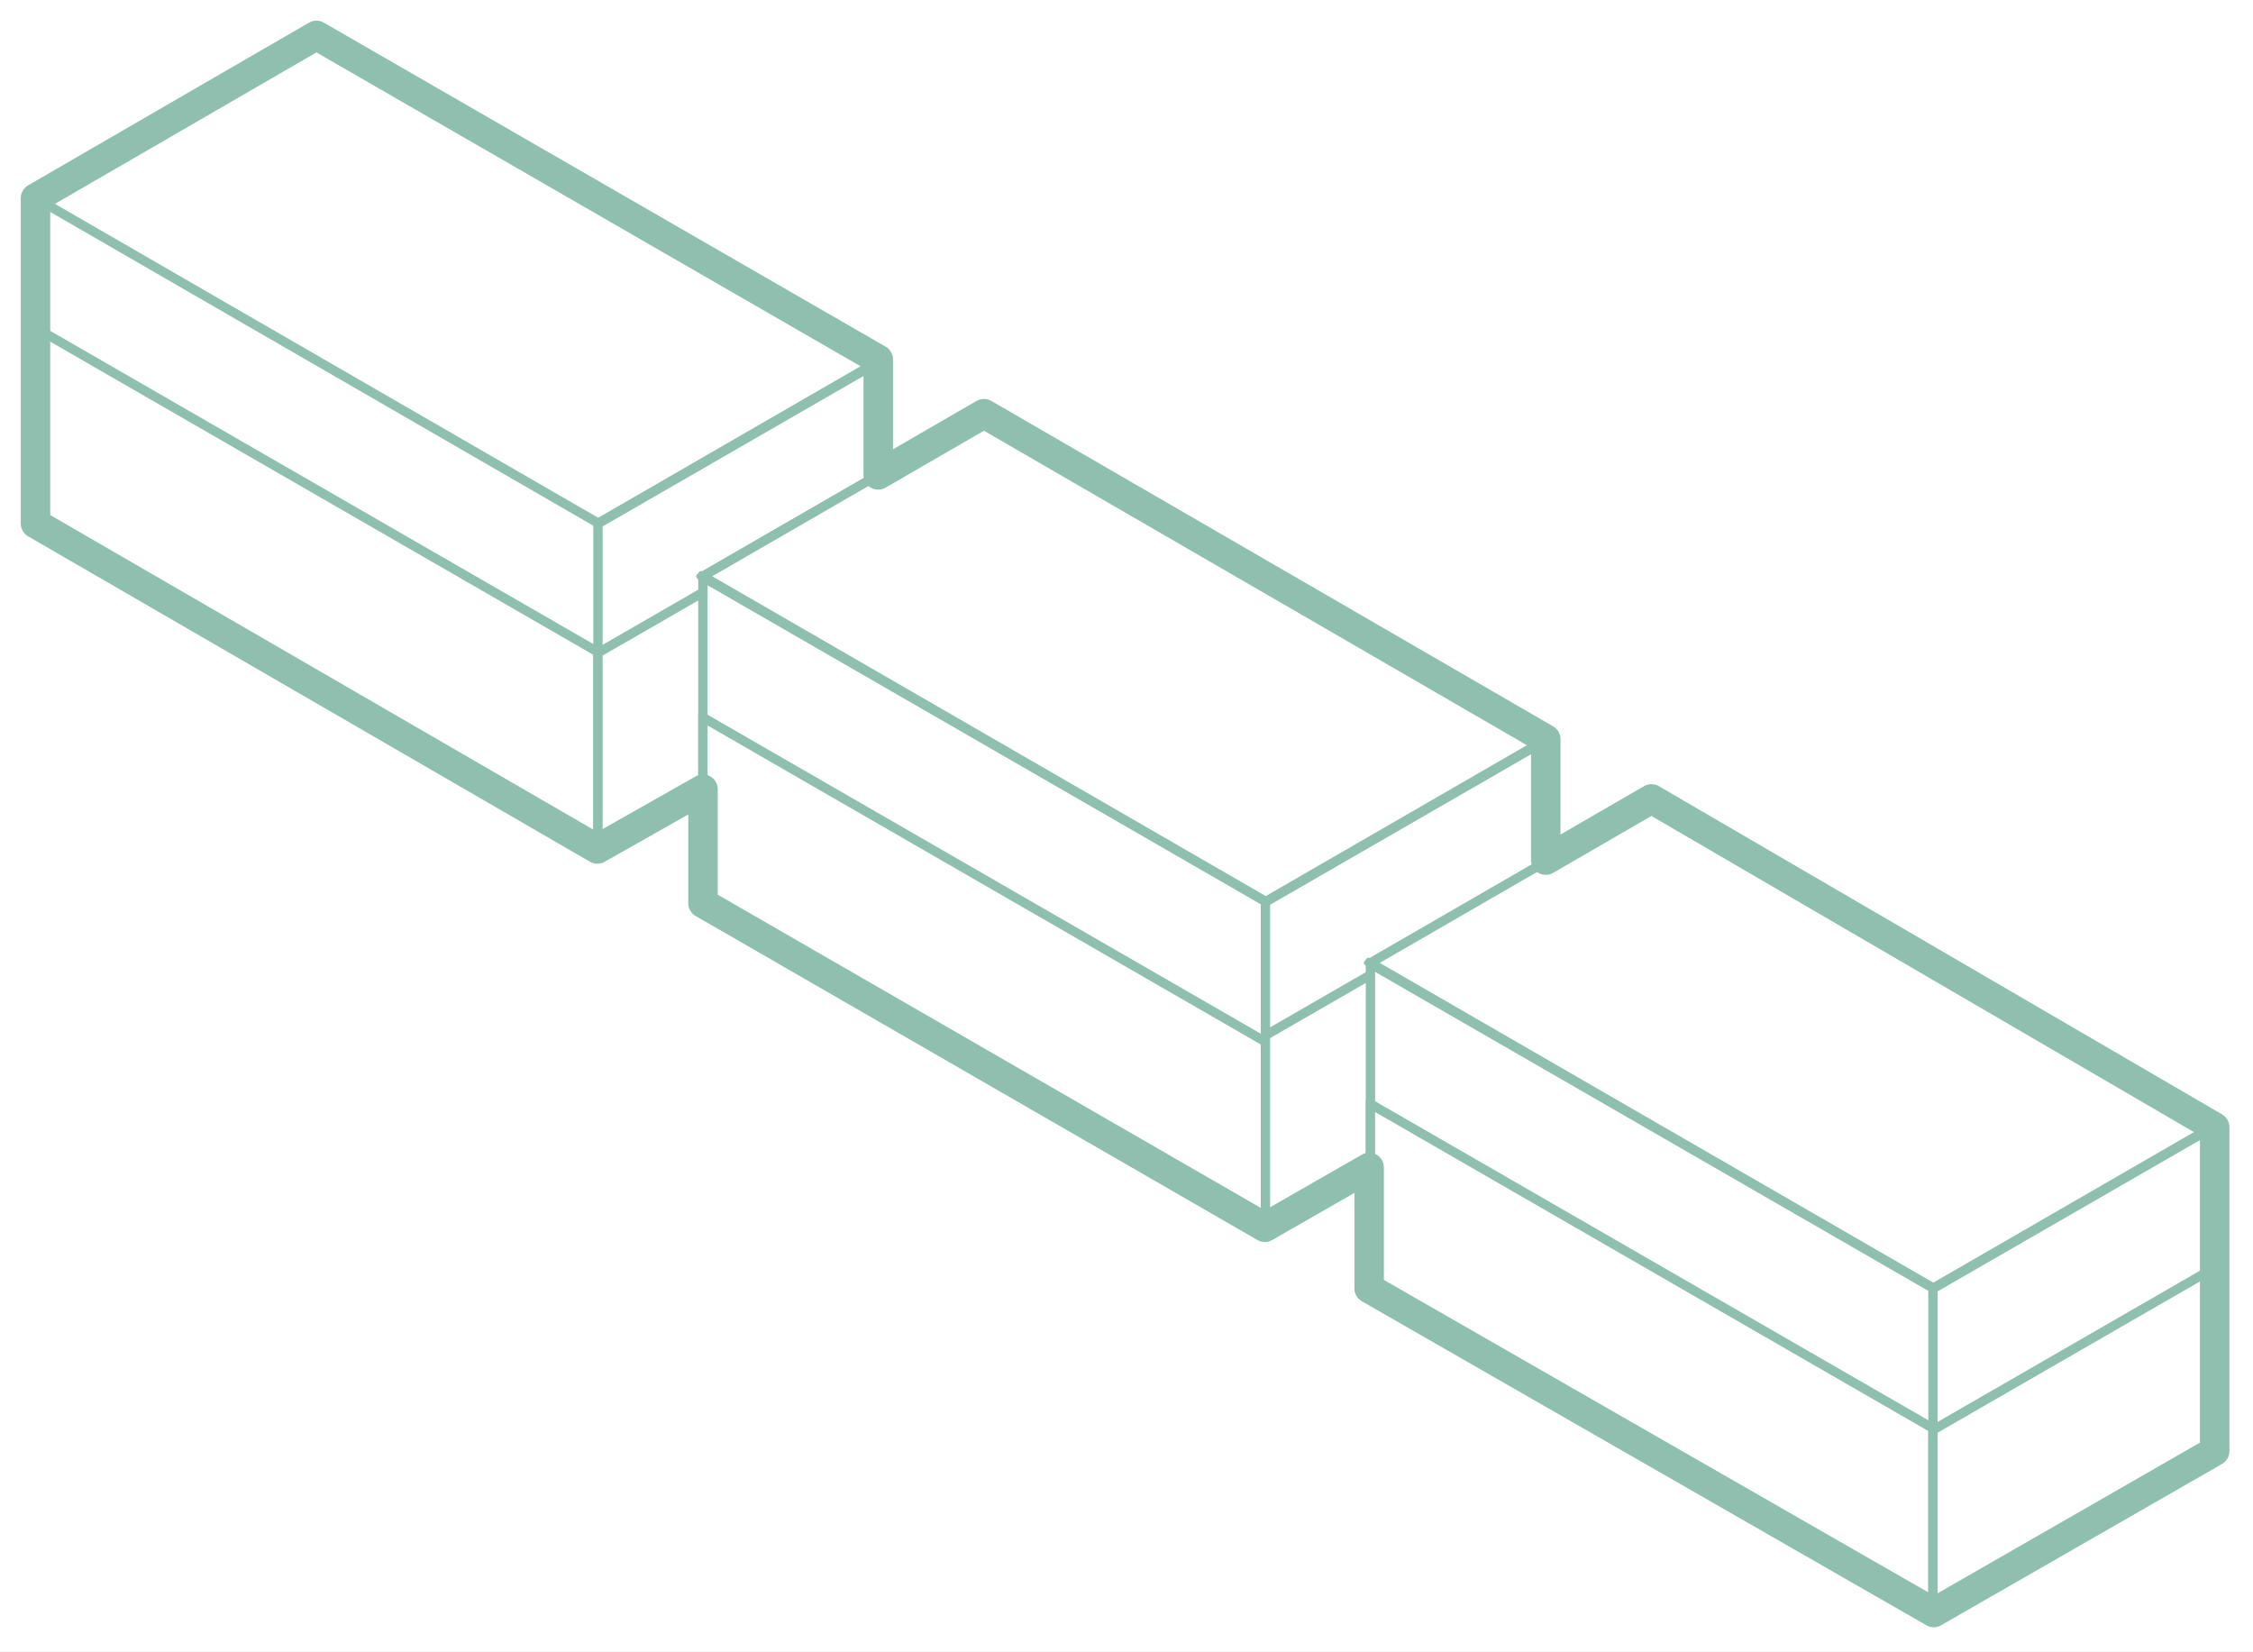
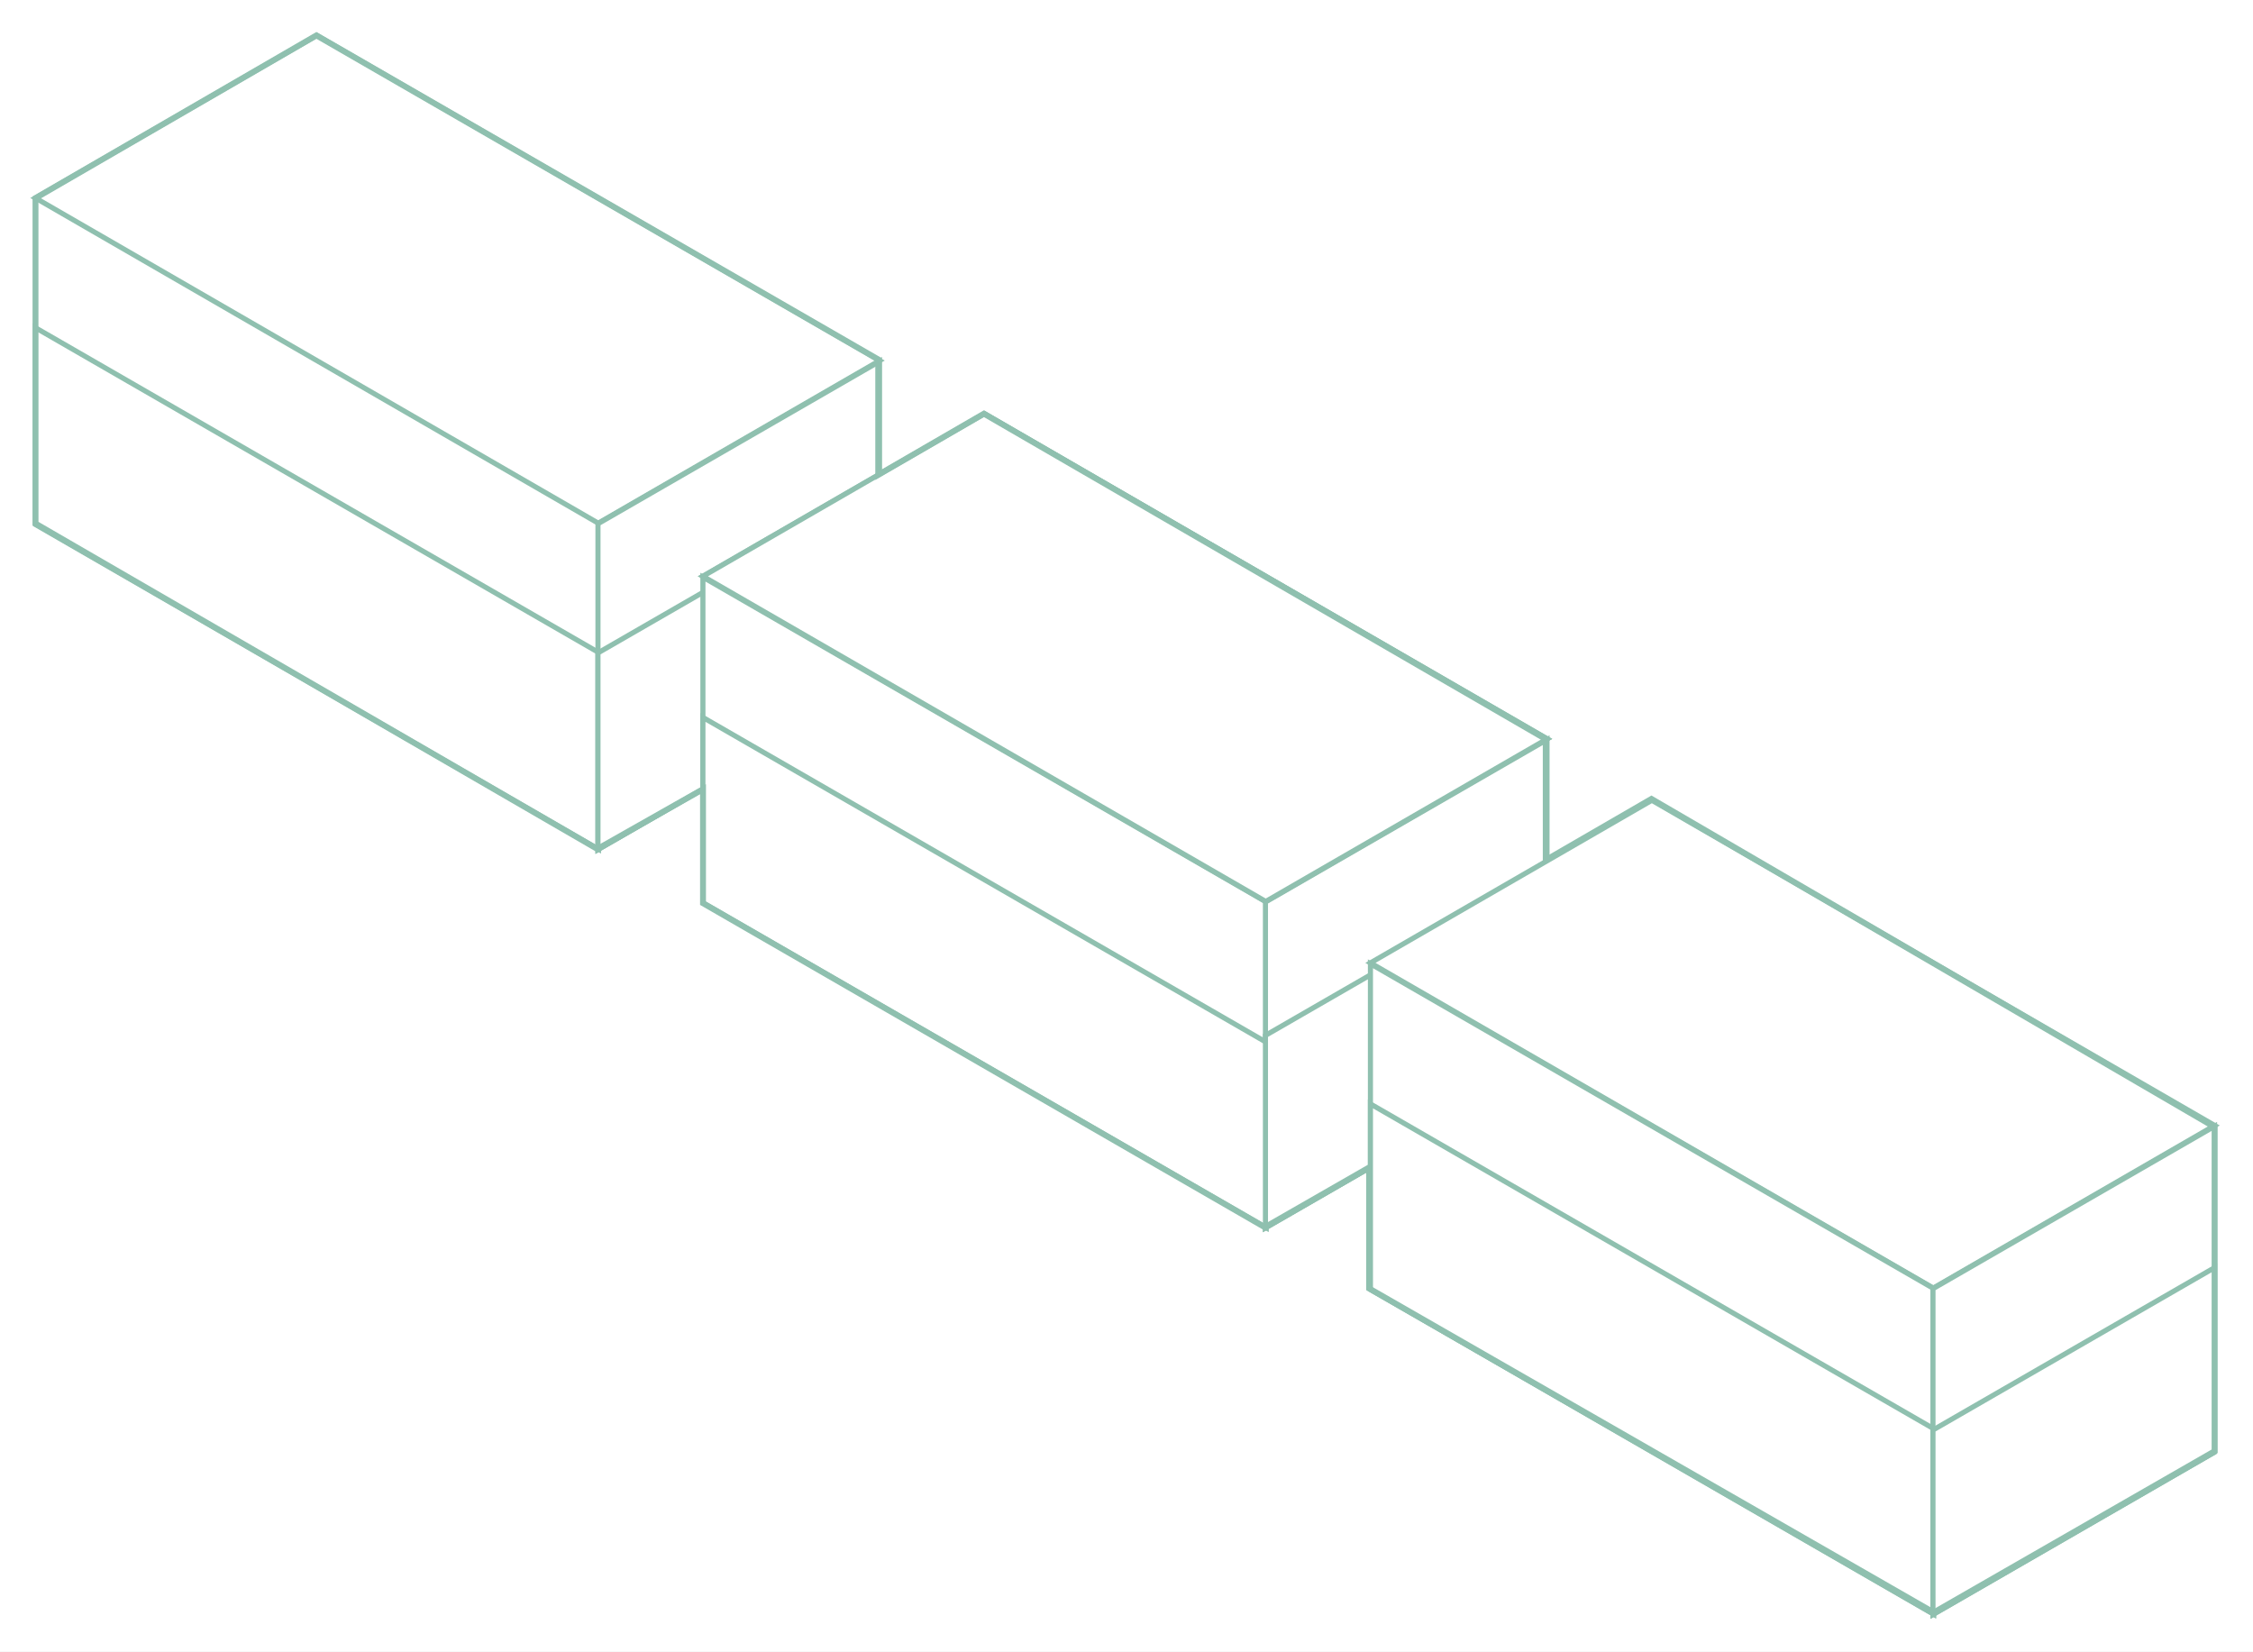
<svg xmlns="http://www.w3.org/2000/svg" width="382" height="280" viewBox="0 0 382 280" fill="none">
  <g clip-path="url(#clip0_440_3086)">
    <rect width="382" height="280" fill="white" />
-     <rect width="55.106" height="110.212" transform="matrix(0.865886 -0.500242 0.865886 0.500242 6 33.5664)" fill="white" stroke="#8FC0AF" stroke-width="1.829" stroke-linejoin="round" />
-     <rect width="33.363" height="110.212" transform="matrix(-4.37114e-08 1 0.866305 0.499516 6 55.5586)" fill="white" stroke="#8FC0AF" stroke-width="1.829" stroke-linejoin="round" />
-     <rect width="55.24" height="55.106" transform="matrix(4.37114e-08 1 -0.866305 0.499516 149.125 61.2695)" fill="white" stroke="#8FC0AF" stroke-width="1.829" stroke-linejoin="round" />
-     <rect width="33.341" height="55.106" transform="matrix(4.37114e-08 1 -0.866305 0.499516 149.125 83.168)" fill="white" stroke="#8FC0AF" stroke-width="1.829" stroke-linejoin="round" />
-     <rect width="55.106" height="110.212" transform="matrix(0.865886 -0.500242 0.865886 0.500242 119.18 97.7031)" fill="white" stroke="#8FC0AF" stroke-width="1.829" stroke-linejoin="round" />
-     <rect width="55.204" height="110.212" transform="matrix(-4.37114e-08 1 0.866305 0.499516 119.18 97.8516)" fill="white" stroke="#8FC0AF" stroke-width="1.829" stroke-linejoin="round" />
-     <rect width="55.24" height="55.106" transform="matrix(4.37114e-08 1 -0.866305 0.499516 262.297 125.404)" fill="white" stroke="#8FC0AF" stroke-width="1.829" stroke-linejoin="round" />
-     <rect width="55.106" height="110.212" transform="matrix(0.865886 -0.500242 0.865886 0.500242 119.18 97.7031)" fill="white" stroke="#8FC0AF" stroke-width="1.829" stroke-linejoin="round" />
-     <rect width="31.425" height="110.212" transform="matrix(-4.37114e-08 1 0.866305 0.499516 119.18 121.631)" fill="white" stroke="#8FC0AF" stroke-width="1.829" stroke-linejoin="round" />
-     <rect width="32.624" height="55.106" transform="matrix(4.37114e-08 1 -0.866305 0.499516 262.297 148.02)" fill="white" stroke="#8FC0AF" stroke-width="1.829" stroke-linejoin="round" />
-     <rect width="55.106" height="110.212" transform="matrix(0.865886 -0.500242 0.865886 0.500242 232.359 163.248)" fill="white" stroke="#8FC0AF" stroke-width="1.829" stroke-linejoin="round" />
-     <rect width="55.204" height="110.212" transform="matrix(-4.37114e-08 1 0.866305 0.499516 232.359 163.4)" fill="white" stroke="#8FC0AF" stroke-width="1.829" stroke-linejoin="round" />
-     <rect width="31.441" height="110.212" transform="matrix(-4.37114e-08 1 0.866305 0.499516 232.359 187.164)" fill="white" stroke="#8FC0AF" stroke-width="1.829" stroke-linejoin="round" />
-     <rect width="55.24" height="55.106" transform="matrix(4.37114e-08 1 -0.866305 0.499516 375.477 190.955)" fill="white" stroke="#8FC0AF" stroke-width="1.829" stroke-linejoin="round" />
-     <rect width="31.276" height="55.106" transform="matrix(4.37114e-08 1 -0.866305 0.499516 375.477 214.92)" fill="white" stroke="#8FC0AF" stroke-width="1.829" stroke-linejoin="round" />
-     <path d="M375.5 246.033L327.871 273.385L232.14 218.446V197.932L214.456 208.071L119.197 153.132V133.798L101.277 143.937L6.018 88.762V33.587L53.648 6L148.907 60.939V80.509L166.827 70.135L262.085 125.309V145.823L280.005 135.448L375.5 191.094V246.033Z" stroke="#8FC0AF" stroke-width="5" stroke-linejoin="round" />
+     <rect width="55.106" height="110.212" transform="matrix(0.865886 -0.500242 0.865886 0.500242 6 33.5664)" fill="white" stroke="#8FC0AF" strokeWidth="1.829" strokeLinejoin="round" />
+     <rect width="33.363" height="110.212" transform="matrix(-4.37114e-08 1 0.866305 0.499516 6 55.5586)" fill="white" stroke="#8FC0AF" strokeWidth="1.829" strokeLinejoin="round" />
+     <rect width="55.24" height="55.106" transform="matrix(4.37114e-08 1 -0.866305 0.499516 149.125 61.2695)" fill="white" stroke="#8FC0AF" strokeWidth="1.829" strokeLinejoin="round" />
+     <rect width="33.341" height="55.106" transform="matrix(4.37114e-08 1 -0.866305 0.499516 149.125 83.168)" fill="white" stroke="#8FC0AF" strokeWidth="1.829" strokeLinejoin="round" />
+     <rect width="55.106" height="110.212" transform="matrix(0.865886 -0.500242 0.865886 0.500242 119.18 97.7031)" fill="white" stroke="#8FC0AF" strokeWidth="1.829" strokeLinejoin="round" />
+     <rect width="55.204" height="110.212" transform="matrix(-4.37114e-08 1 0.866305 0.499516 119.18 97.8516)" fill="white" stroke="#8FC0AF" strokeWidth="1.829" strokeLinejoin="round" />
+     <rect width="55.24" height="55.106" transform="matrix(4.37114e-08 1 -0.866305 0.499516 262.297 125.404)" fill="white" stroke="#8FC0AF" strokeWidth="1.829" strokeLinejoin="round" />
+     <rect width="55.106" height="110.212" transform="matrix(0.865886 -0.500242 0.865886 0.500242 119.18 97.7031)" fill="white" stroke="#8FC0AF" strokeWidth="1.829" strokeLinejoin="round" />
+     <rect width="31.425" height="110.212" transform="matrix(-4.37114e-08 1 0.866305 0.499516 119.18 121.631)" fill="white" stroke="#8FC0AF" strokeWidth="1.829" strokeLinejoin="round" />
+     <rect width="32.624" height="55.106" transform="matrix(4.37114e-08 1 -0.866305 0.499516 262.297 148.02)" fill="white" stroke="#8FC0AF" strokeWidth="1.829" strokeLinejoin="round" />
+     <rect width="55.106" height="110.212" transform="matrix(0.865886 -0.500242 0.865886 0.500242 232.359 163.248)" fill="white" stroke="#8FC0AF" strokeWidth="1.829" strokeLinejoin="round" />
+     <rect width="55.204" height="110.212" transform="matrix(-4.37114e-08 1 0.866305 0.499516 232.359 163.4)" fill="white" stroke="#8FC0AF" strokeWidth="1.829" strokeLinejoin="round" />
+     <rect width="31.441" height="110.212" transform="matrix(-4.37114e-08 1 0.866305 0.499516 232.359 187.164)" fill="white" stroke="#8FC0AF" strokeWidth="1.829" strokeLinejoin="round" />
+     <rect width="55.24" height="55.106" transform="matrix(4.37114e-08 1 -0.866305 0.499516 375.477 190.955)" fill="white" stroke="#8FC0AF" strokeWidth="1.829" strokeLinejoin="round" />
+     <rect width="31.276" height="55.106" transform="matrix(4.37114e-08 1 -0.866305 0.499516 375.477 214.92)" fill="white" stroke="#8FC0AF" strokeWidth="1.829" strokeLinejoin="round" />
+     <path d="M375.5 246.033L327.871 273.385L232.14 218.446V197.932L214.456 208.071L119.197 153.132V133.798L101.277 143.937L6.018 88.762V33.587L53.648 6L148.907 60.939V80.509L166.827 70.135L262.085 125.309V145.823L280.005 135.448L375.5 191.094V246.033Z" stroke="#8FC0AF" strokeWidth="5" strokeLinejoin="round" />
  </g>
  <defs>
    <clipPath id="clip0_440_3086">
      <rect width="382" height="280" fill="white" />
    </clipPath>
  </defs>
</svg>
